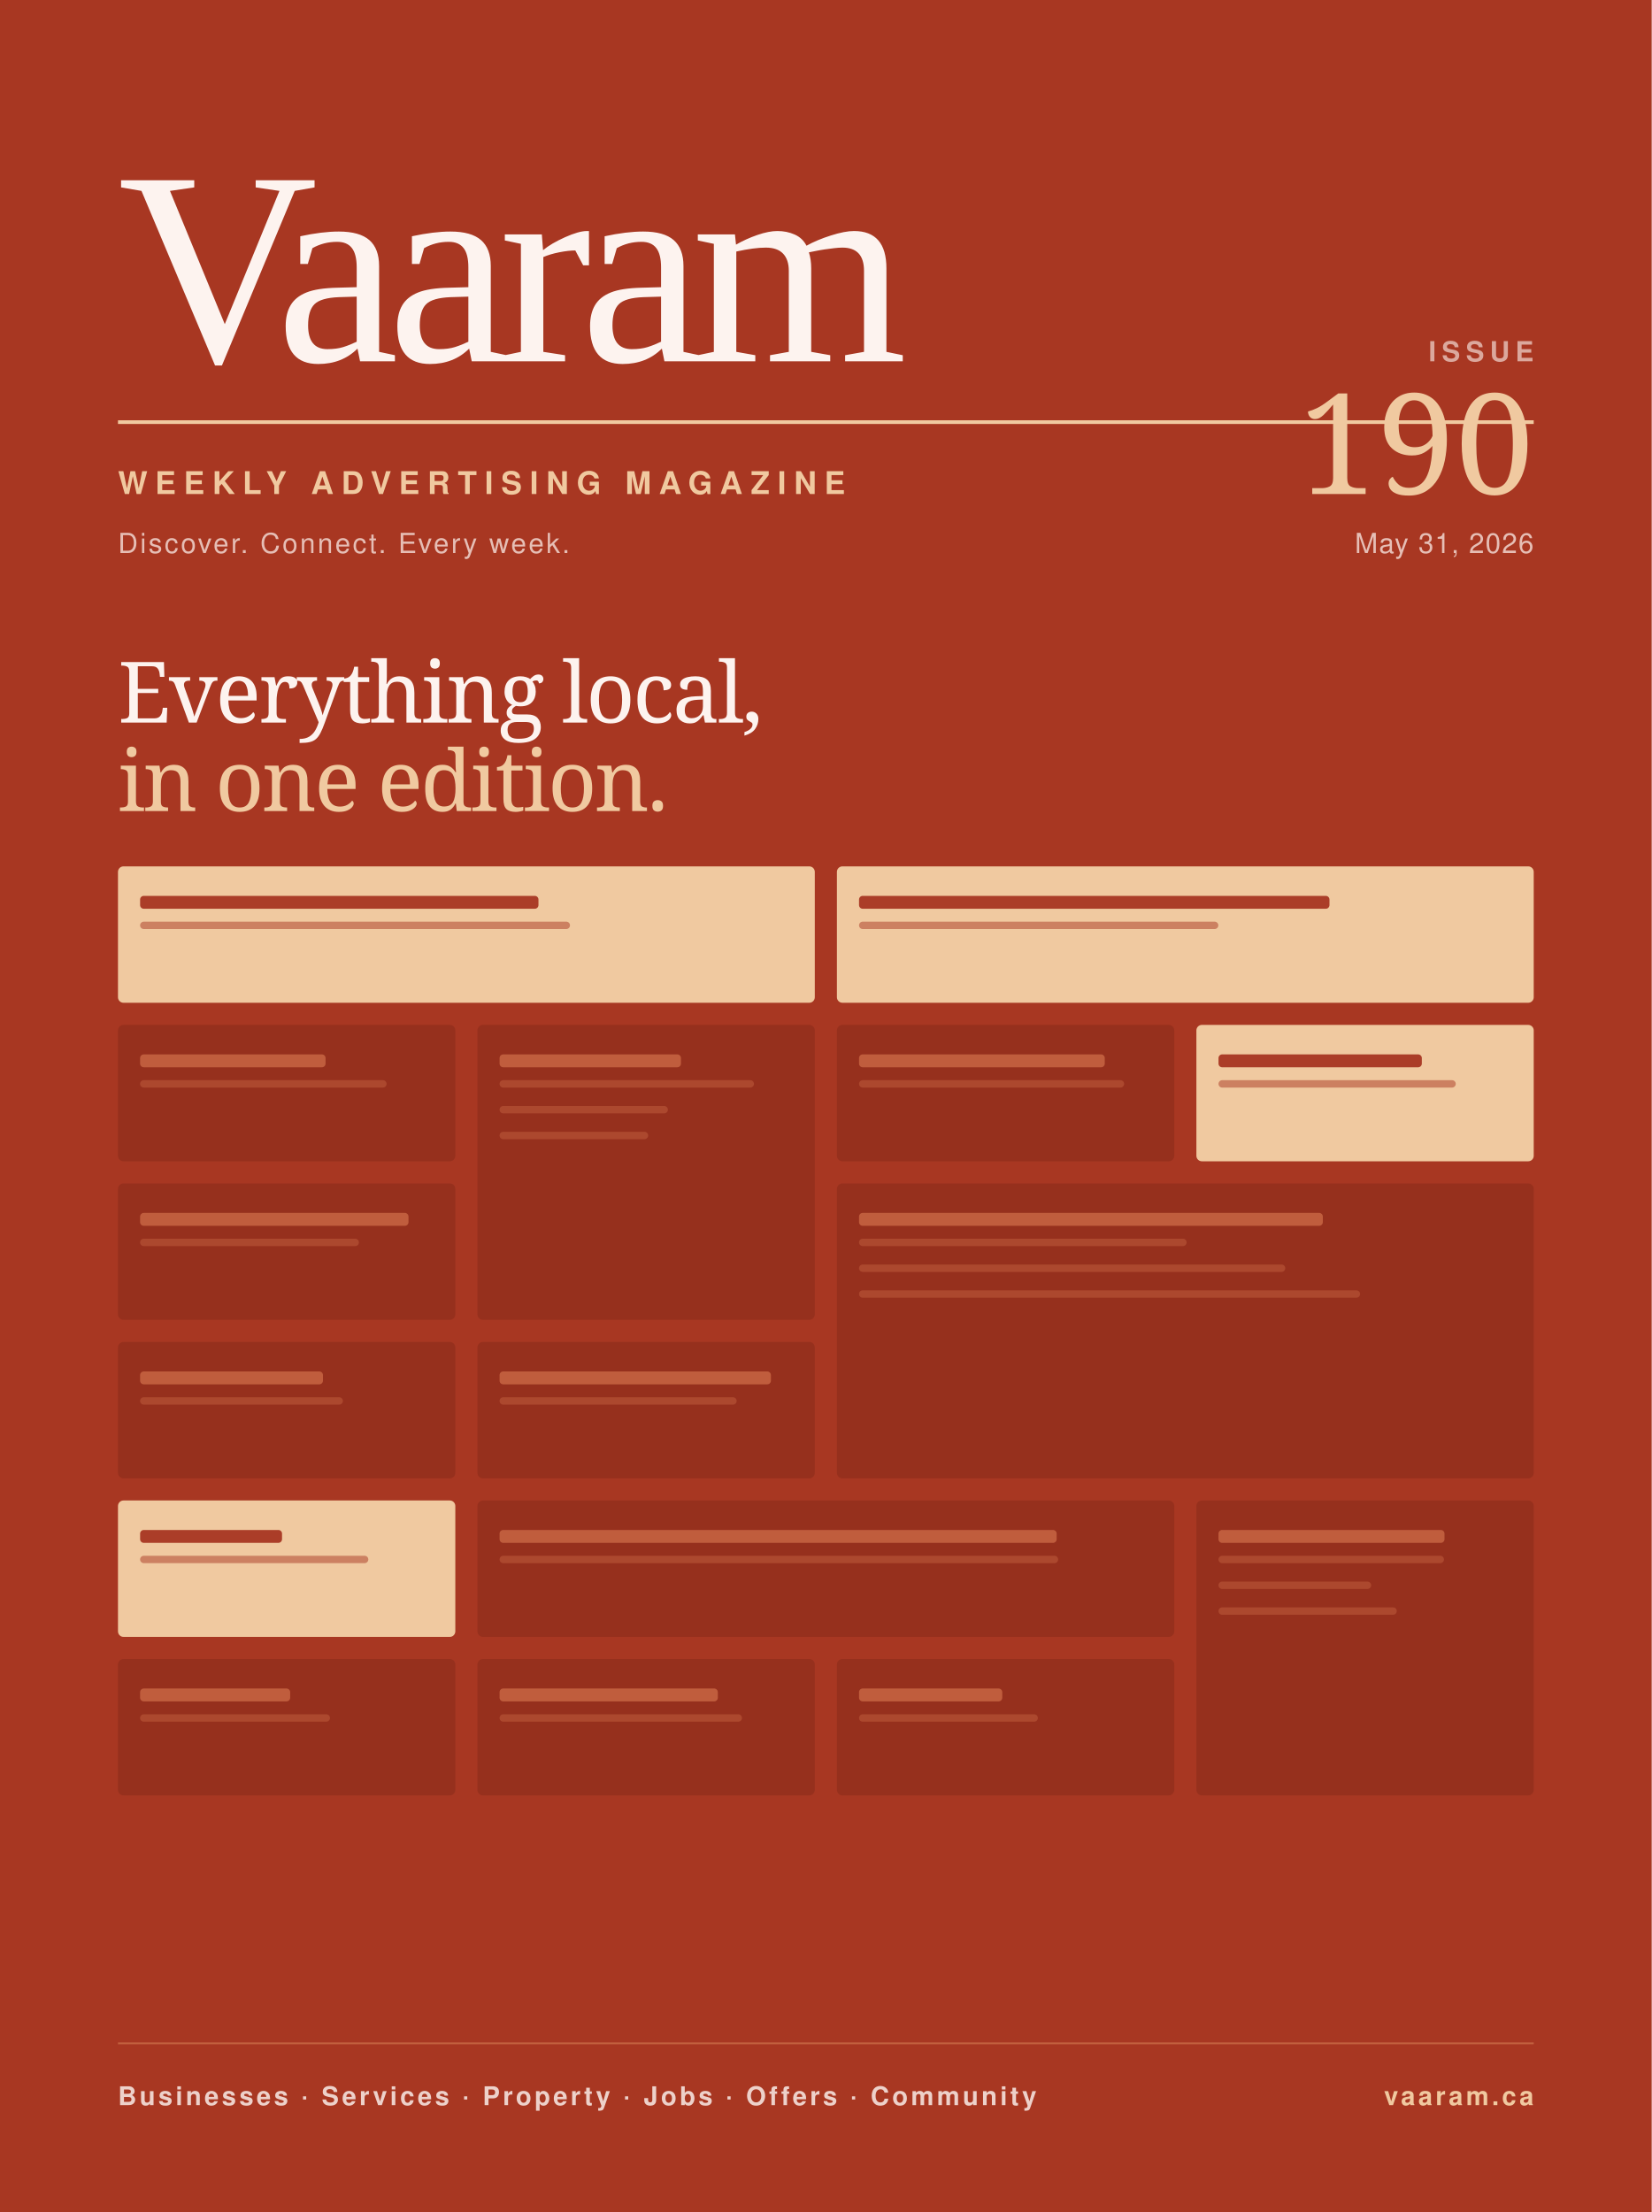
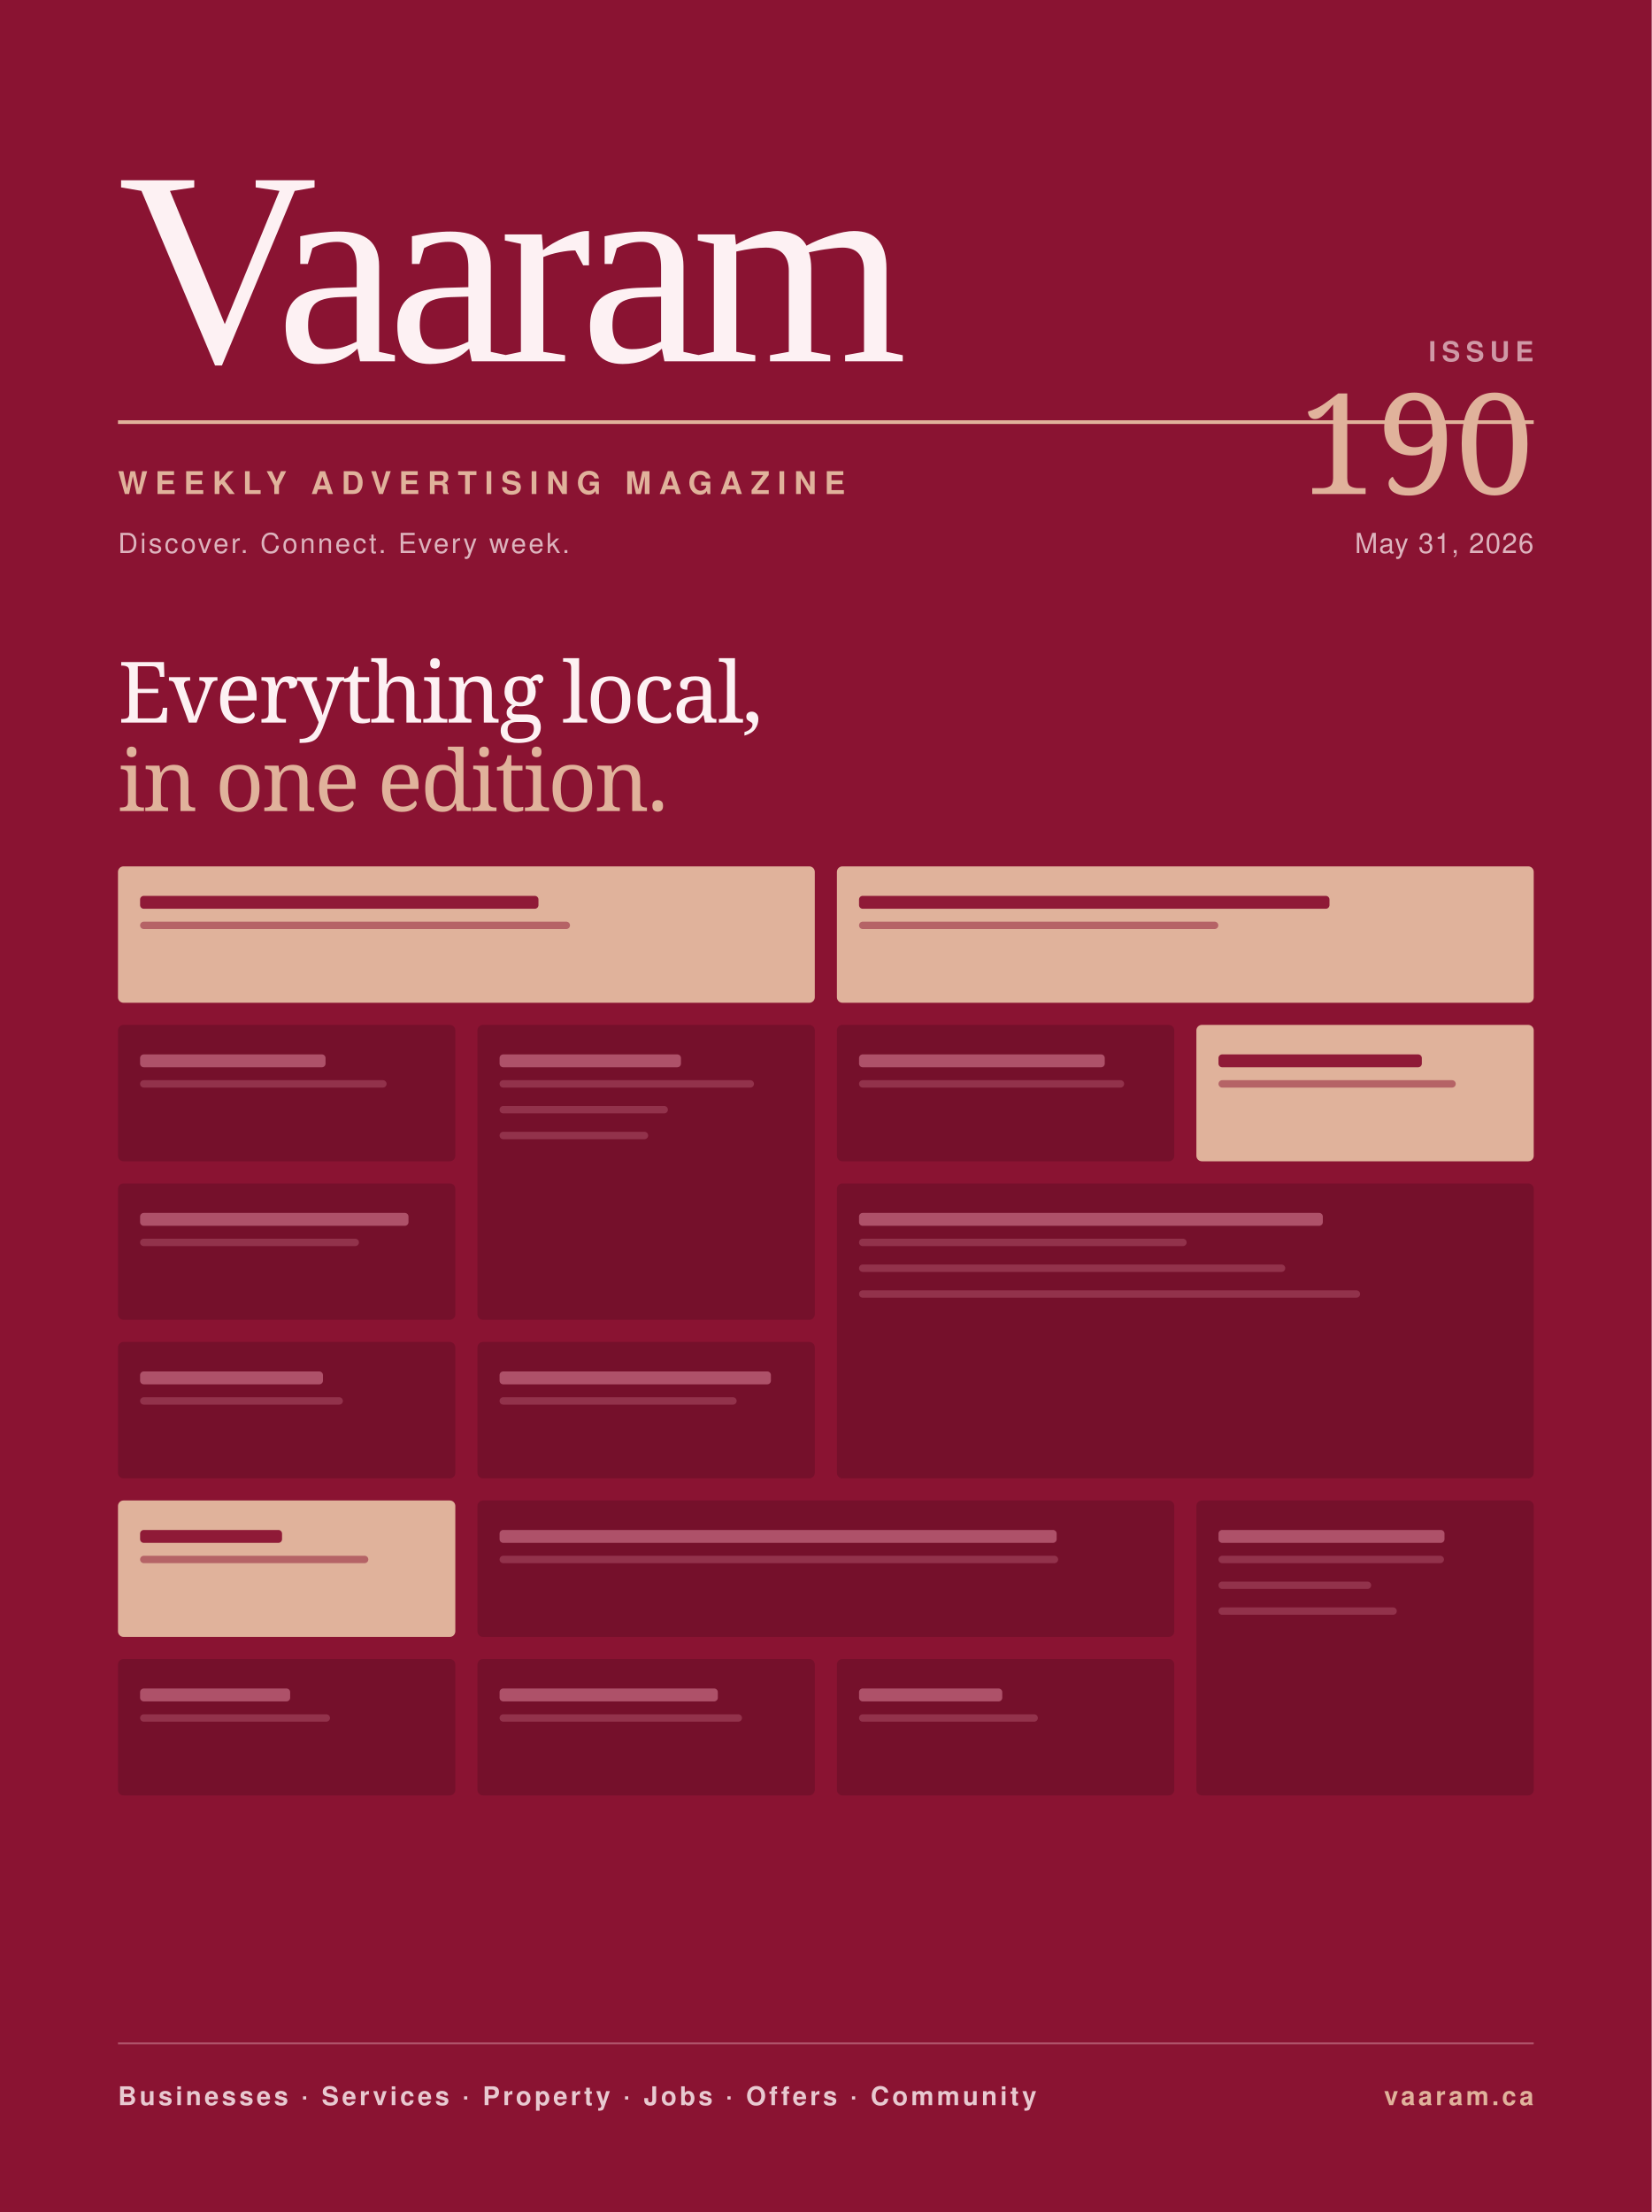
<svg xmlns="http://www.w3.org/2000/svg" width="896" height="1200" viewBox="0 0 896 1200" role="img" aria-label="Vaaram Magazine issue 190 cover">
-   <rect width="896" height="1200" fill="#a83722" />
-   <text x="64" y="196" font-family="Georgia, 'Times New Roman', serif" font-size="150" font-weight="500" letter-spacing="-6" fill="#fdf3ef">Vaaram</text>
-   <rect x="64" y="228" width="768" height="2" fill="#f0c9a0" />
-   <text x="64" y="268" font-family="Helvetica, Arial, sans-serif" font-size="17" font-weight="700" letter-spacing="4.2" fill="#f0c9a0">WEEKLY ADVERTISING MAGAZINE</text>
-   <text x="64" y="300" font-family="Helvetica, Arial, sans-serif" font-size="15" letter-spacing="1.2" fill="#fdf3ef" opacity="0.72">Discover. Connect. Every week.</text>
-   <text x="832" y="196" text-anchor="end" font-family="Helvetica, Arial, sans-serif" font-size="15" font-weight="700" letter-spacing="3" fill="#fdf3ef" opacity="0.6">ISSUE</text>
-   <text x="832" y="268" text-anchor="end" font-family="Georgia, serif" font-size="76" font-weight="500" fill="#f0c9a0">190</text>
-   <text x="832" y="300" text-anchor="end" font-family="Helvetica, Arial, sans-serif" font-size="15" letter-spacing="0.6" fill="#fdf3ef" opacity="0.72">May 31, 2026</text>
-   <text x="64" y="392" font-family="Georgia, serif" font-size="46" font-weight="500" letter-spacing="-1.2" fill="#fdf3ef">Everything local,</text>
-   <text x="64" y="440" font-family="Georgia, serif" font-size="46" font-weight="500" letter-spacing="-1.2" fill="#f0c9a0">in one edition.</text>
-   <rect x="64.0" y="470" width="378.0" height="74" rx="3" fill="#f0c9a0" />
-   <rect x="76.0" y="486" width="216.1" height="7" rx="2" fill="#a83722" opacity="0.95" />
-   <rect x="76.0" y="500" width="233.2" height="4" rx="2" fill="#a83722" opacity="0.5" />
-   <rect x="454.0" y="470" width="378.0" height="74" rx="3" fill="#f0c9a0" />
-   <rect x="466.0" y="486" width="255.2" height="7" rx="2" fill="#a83722" opacity="0.95" />
-   <rect x="466.0" y="500" width="194.9" height="4" rx="2" fill="#a83722" opacity="0.5" />
-   <rect x="64.0" y="556" width="183.0" height="74" rx="3" fill="#96301d" />
-   <rect x="76.0" y="572" width="100.6" height="7" rx="2" fill="#c2603f" opacity="0.95" />
-   <rect x="76.0" y="586" width="133.7" height="4" rx="2" fill="#c2603f" opacity="0.5" />
-   <rect x="259.0" y="556" width="183.0" height="160" rx="3" fill="#96301d" />
-   <rect x="271.0" y="572" width="98.4" height="7" rx="2" fill="#c2603f" opacity="0.95" />
-   <rect x="271.0" y="586" width="138.0" height="4" rx="2" fill="#c2603f" opacity="0.5" />
-   <rect x="271.0" y="600" width="91.3" height="4" rx="2" fill="#c2603f" opacity="0.5" />
-   <rect x="271.0" y="614" width="80.6" height="4" rx="2" fill="#c2603f" opacity="0.5" />
-   <rect x="454.0" y="556" width="183.0" height="74" rx="3" fill="#96301d" />
-   <rect x="466.0" y="572" width="133.3" height="7" rx="2" fill="#c2603f" opacity="0.95" />
-   <rect x="466.0" y="586" width="143.8" height="4" rx="2" fill="#c2603f" opacity="0.5" />
-   <rect x="649.0" y="556" width="183.0" height="74" rx="3" fill="#f0c9a0" />
-   <rect x="661.0" y="572" width="110.3" height="7" rx="2" fill="#a83722" opacity="0.95" />
-   <rect x="661.0" y="586" width="128.7" height="4" rx="2" fill="#a83722" opacity="0.5" />
-   <rect x="64.0" y="642" width="183.0" height="74" rx="3" fill="#96301d" />
-   <rect x="76.0" y="658" width="145.6" height="7" rx="2" fill="#c2603f" opacity="0.95" />
-   <rect x="76.0" y="672" width="118.7" height="4" rx="2" fill="#c2603f" opacity="0.5" />
-   <rect x="454.0" y="642" width="378.0" height="160" rx="3" fill="#96301d" />
-   <rect x="466.0" y="658" width="251.6" height="7" rx="2" fill="#c2603f" opacity="0.95" />
-   <rect x="466.0" y="672" width="177.7" height="4" rx="2" fill="#c2603f" opacity="0.5" />
-   <rect x="466.0" y="686" width="231.2" height="4" rx="2" fill="#c2603f" opacity="0.5" />
-   <rect x="466.0" y="700" width="271.8" height="4" rx="2" fill="#c2603f" opacity="0.5" />
-   <rect x="64.0" y="728" width="183.0" height="74" rx="3" fill="#96301d" />
-   <rect x="76.0" y="744" width="99.2" height="7" rx="2" fill="#c2603f" opacity="0.95" />
-   <rect x="76.0" y="758" width="110.0" height="4" rx="2" fill="#c2603f" opacity="0.5" />
-   <rect x="259.0" y="728" width="183.0" height="74" rx="3" fill="#96301d" />
-   <rect x="271.0" y="744" width="147.2" height="7" rx="2" fill="#c2603f" opacity="0.95" />
-   <rect x="271.0" y="758" width="128.6" height="4" rx="2" fill="#c2603f" opacity="0.5" />
-   <rect x="64.0" y="814" width="183.0" height="74" rx="3" fill="#f0c9a0" />
-   <rect x="76.0" y="830" width="77.0" height="7" rx="2" fill="#a83722" opacity="0.95" />
-   <rect x="76.0" y="844" width="123.8" height="4" rx="2" fill="#a83722" opacity="0.5" />
-   <rect x="259.0" y="814" width="378.0" height="74" rx="3" fill="#96301d" />
-   <rect x="271.0" y="830" width="302.2" height="7" rx="2" fill="#c2603f" opacity="0.95" />
-   <rect x="271.0" y="844" width="303.0" height="4" rx="2" fill="#c2603f" opacity="0.5" />
-   <rect x="649.0" y="814" width="183.0" height="160" rx="3" fill="#96301d" />
-   <rect x="661.0" y="830" width="122.6" height="7" rx="2" fill="#c2603f" opacity="0.95" />
-   <rect x="661.0" y="844" width="122.3" height="4" rx="2" fill="#c2603f" opacity="0.5" />
-   <rect x="661.0" y="858" width="82.8" height="4" rx="2" fill="#c2603f" opacity="0.5" />
-   <rect x="661.0" y="872" width="96.7" height="4" rx="2" fill="#c2603f" opacity="0.5" />
-   <rect x="64.0" y="900" width="183.0" height="74" rx="3" fill="#96301d" />
-   <rect x="76.0" y="916" width="81.4" height="7" rx="2" fill="#c2603f" opacity="0.95" />
-   <rect x="76.0" y="930" width="103.0" height="4" rx="2" fill="#c2603f" opacity="0.5" />
-   <rect x="259.0" y="900" width="183.0" height="74" rx="3" fill="#96301d" />
-   <rect x="271.0" y="916" width="118.4" height="7" rx="2" fill="#c2603f" opacity="0.95" />
-   <rect x="271.0" y="930" width="131.5" height="4" rx="2" fill="#c2603f" opacity="0.5" />
-   <rect x="454.0" y="900" width="183.0" height="74" rx="3" fill="#96301d" />
-   <rect x="466.0" y="916" width="77.7" height="7" rx="2" fill="#c2603f" opacity="0.95" />
-   <rect x="466.0" y="930" width="97.0" height="4" rx="2" fill="#c2603f" opacity="0.5" />
-   <rect x="64" y="1108" width="768" height="1" fill="#c2603f" />
-   <text x="64" y="1142" font-family="Helvetica, Arial, sans-serif" font-size="14" font-weight="700" letter-spacing="1.6" fill="#fdf3ef" opacity="0.82">Businesses  ·  Services  ·  Property  ·  Jobs  ·  Offers  ·  Community</text>
-   <text x="832" y="1142" text-anchor="end" font-family="Helvetica, Arial, sans-serif" font-size="14" font-weight="700" letter-spacing="1.6" fill="#f0c9a0">vaaram.ca</text>
+   <rect width="896" height="1200" fill="#8a1332" />
+   <text x="64" y="196" font-family="Georgia, 'Times New Roman', serif" font-size="150" font-weight="500" letter-spacing="-6" fill="#fdf1f3">Vaaram</text>
+   <rect x="64" y="228" width="768" height="2" fill="#e0b29b" />
+   <text x="64" y="268" font-family="Helvetica, Arial, sans-serif" font-size="17" font-weight="700" letter-spacing="4.2" fill="#e0b29b">WEEKLY ADVERTISING MAGAZINE</text>
+   <text x="64" y="300" font-family="Helvetica, Arial, sans-serif" font-size="15" letter-spacing="1.2" fill="#fdf1f3" opacity="0.72">Discover. Connect. Every week.</text>
+   <text x="832" y="196" text-anchor="end" font-family="Helvetica, Arial, sans-serif" font-size="15" font-weight="700" letter-spacing="3" fill="#fdf1f3" opacity="0.6">ISSUE</text>
+   <text x="832" y="268" text-anchor="end" font-family="Georgia, serif" font-size="76" font-weight="500" fill="#e0b29b">190</text>
+   <text x="832" y="300" text-anchor="end" font-family="Helvetica, Arial, sans-serif" font-size="15" letter-spacing="0.6" fill="#fdf1f3" opacity="0.72">May 31, 2026</text>
+   <text x="64" y="392" font-family="Georgia, serif" font-size="46" font-weight="500" letter-spacing="-1.2" fill="#fdf1f3">Everything local,</text>
+   <text x="64" y="440" font-family="Georgia, serif" font-size="46" font-weight="500" letter-spacing="-1.2" fill="#e0b29b">in one edition.</text>
+   <rect x="64.0" y="470" width="378.0" height="74" rx="3" fill="#e0b29b" />
+   <rect x="76.0" y="486" width="216.1" height="7" rx="2" fill="#8a1332" opacity="0.95" />
+   <rect x="76.0" y="500" width="233.2" height="4" rx="2" fill="#8a1332" opacity="0.5" />
+   <rect x="454.0" y="470" width="378.0" height="74" rx="3" fill="#e0b29b" />
+   <rect x="466.0" y="486" width="255.2" height="7" rx="2" fill="#8a1332" opacity="0.95" />
+   <rect x="466.0" y="500" width="194.9" height="4" rx="2" fill="#8a1332" opacity="0.5" />
+   <rect x="64.0" y="556" width="183.0" height="74" rx="3" fill="#75102b" />
+   <rect x="76.0" y="572" width="100.6" height="7" rx="2" fill="#b0546c" opacity="0.95" />
+   <rect x="76.0" y="586" width="133.7" height="4" rx="2" fill="#b0546c" opacity="0.5" />
+   <rect x="259.0" y="556" width="183.0" height="160" rx="3" fill="#75102b" />
+   <rect x="271.0" y="572" width="98.4" height="7" rx="2" fill="#b0546c" opacity="0.95" />
+   <rect x="271.0" y="586" width="138.0" height="4" rx="2" fill="#b0546c" opacity="0.5" />
+   <rect x="271.0" y="600" width="91.3" height="4" rx="2" fill="#b0546c" opacity="0.5" />
+   <rect x="271.0" y="614" width="80.6" height="4" rx="2" fill="#b0546c" opacity="0.5" />
+   <rect x="454.0" y="556" width="183.0" height="74" rx="3" fill="#75102b" />
+   <rect x="466.0" y="572" width="133.3" height="7" rx="2" fill="#b0546c" opacity="0.95" />
+   <rect x="466.0" y="586" width="143.8" height="4" rx="2" fill="#b0546c" opacity="0.5" />
+   <rect x="649.0" y="556" width="183.0" height="74" rx="3" fill="#e0b29b" />
+   <rect x="661.0" y="572" width="110.3" height="7" rx="2" fill="#8a1332" opacity="0.95" />
+   <rect x="661.0" y="586" width="128.7" height="4" rx="2" fill="#8a1332" opacity="0.5" />
+   <rect x="64.0" y="642" width="183.0" height="74" rx="3" fill="#75102b" />
+   <rect x="76.0" y="658" width="145.6" height="7" rx="2" fill="#b0546c" opacity="0.95" />
+   <rect x="76.0" y="672" width="118.7" height="4" rx="2" fill="#b0546c" opacity="0.5" />
+   <rect x="454.0" y="642" width="378.0" height="160" rx="3" fill="#75102b" />
+   <rect x="466.0" y="658" width="251.6" height="7" rx="2" fill="#b0546c" opacity="0.95" />
+   <rect x="466.0" y="672" width="177.7" height="4" rx="2" fill="#b0546c" opacity="0.5" />
+   <rect x="466.0" y="686" width="231.2" height="4" rx="2" fill="#b0546c" opacity="0.5" />
+   <rect x="466.0" y="700" width="271.8" height="4" rx="2" fill="#b0546c" opacity="0.5" />
+   <rect x="64.0" y="728" width="183.0" height="74" rx="3" fill="#75102b" />
+   <rect x="76.0" y="744" width="99.2" height="7" rx="2" fill="#b0546c" opacity="0.95" />
+   <rect x="76.0" y="758" width="110.0" height="4" rx="2" fill="#b0546c" opacity="0.5" />
+   <rect x="259.0" y="728" width="183.0" height="74" rx="3" fill="#75102b" />
+   <rect x="271.0" y="744" width="147.2" height="7" rx="2" fill="#b0546c" opacity="0.95" />
+   <rect x="271.0" y="758" width="128.6" height="4" rx="2" fill="#b0546c" opacity="0.5" />
+   <rect x="64.0" y="814" width="183.0" height="74" rx="3" fill="#e0b29b" />
+   <rect x="76.0" y="830" width="77.0" height="7" rx="2" fill="#8a1332" opacity="0.95" />
+   <rect x="76.0" y="844" width="123.8" height="4" rx="2" fill="#8a1332" opacity="0.5" />
+   <rect x="259.0" y="814" width="378.0" height="74" rx="3" fill="#75102b" />
+   <rect x="271.0" y="830" width="302.2" height="7" rx="2" fill="#b0546c" opacity="0.95" />
+   <rect x="271.0" y="844" width="303.0" height="4" rx="2" fill="#b0546c" opacity="0.5" />
+   <rect x="649.0" y="814" width="183.0" height="160" rx="3" fill="#75102b" />
+   <rect x="661.0" y="830" width="122.6" height="7" rx="2" fill="#b0546c" opacity="0.95" />
+   <rect x="661.0" y="844" width="122.3" height="4" rx="2" fill="#b0546c" opacity="0.5" />
+   <rect x="661.0" y="858" width="82.8" height="4" rx="2" fill="#b0546c" opacity="0.5" />
+   <rect x="661.0" y="872" width="96.7" height="4" rx="2" fill="#b0546c" opacity="0.5" />
+   <rect x="64.0" y="900" width="183.0" height="74" rx="3" fill="#75102b" />
+   <rect x="76.0" y="916" width="81.4" height="7" rx="2" fill="#b0546c" opacity="0.95" />
+   <rect x="76.0" y="930" width="103.0" height="4" rx="2" fill="#b0546c" opacity="0.5" />
+   <rect x="259.0" y="900" width="183.0" height="74" rx="3" fill="#75102b" />
+   <rect x="271.0" y="916" width="118.4" height="7" rx="2" fill="#b0546c" opacity="0.95" />
+   <rect x="271.0" y="930" width="131.5" height="4" rx="2" fill="#b0546c" opacity="0.5" />
+   <rect x="454.0" y="900" width="183.0" height="74" rx="3" fill="#75102b" />
+   <rect x="466.0" y="916" width="77.7" height="7" rx="2" fill="#b0546c" opacity="0.95" />
+   <rect x="466.0" y="930" width="97.0" height="4" rx="2" fill="#b0546c" opacity="0.5" />
+   <rect x="64" y="1108" width="768" height="1" fill="#b0546c" />
+   <text x="64" y="1142" font-family="Helvetica, Arial, sans-serif" font-size="14" font-weight="700" letter-spacing="1.6" fill="#fdf1f3" opacity="0.82">Businesses  ·  Services  ·  Property  ·  Jobs  ·  Offers  ·  Community</text>
+   <text x="832" y="1142" text-anchor="end" font-family="Helvetica, Arial, sans-serif" font-size="14" font-weight="700" letter-spacing="1.6" fill="#e0b29b">vaaram.ca</text>
</svg>
